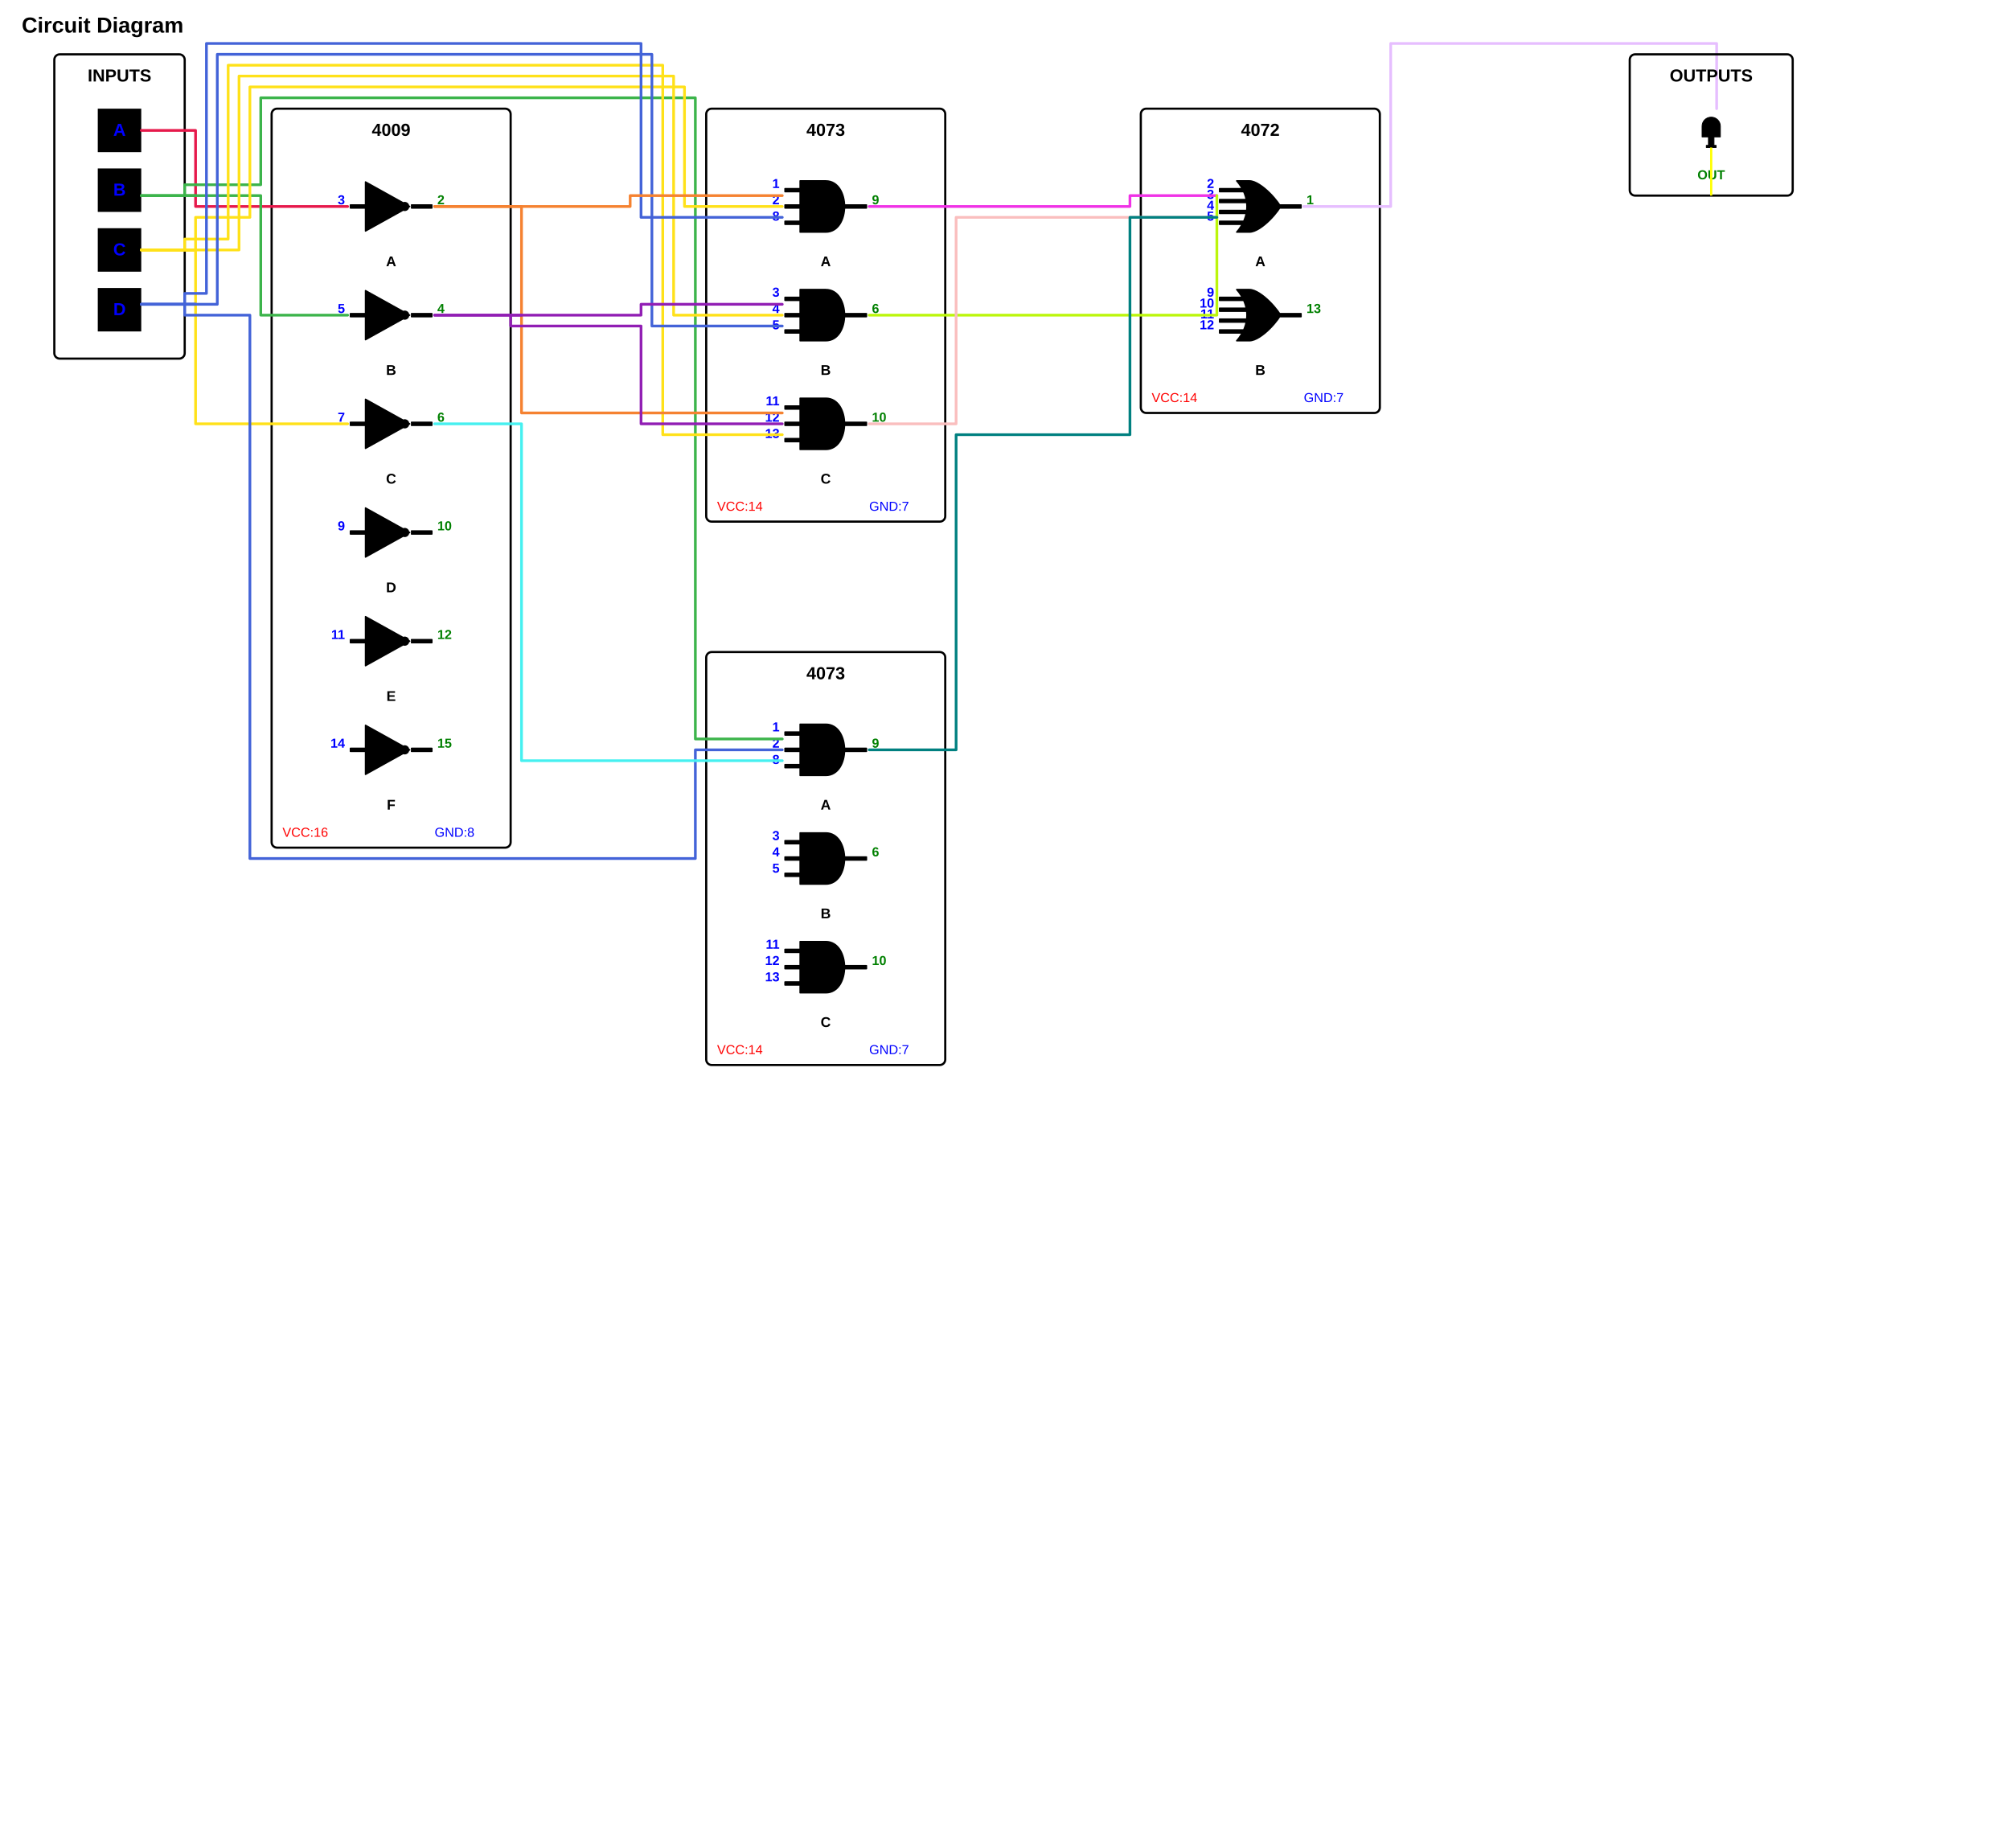
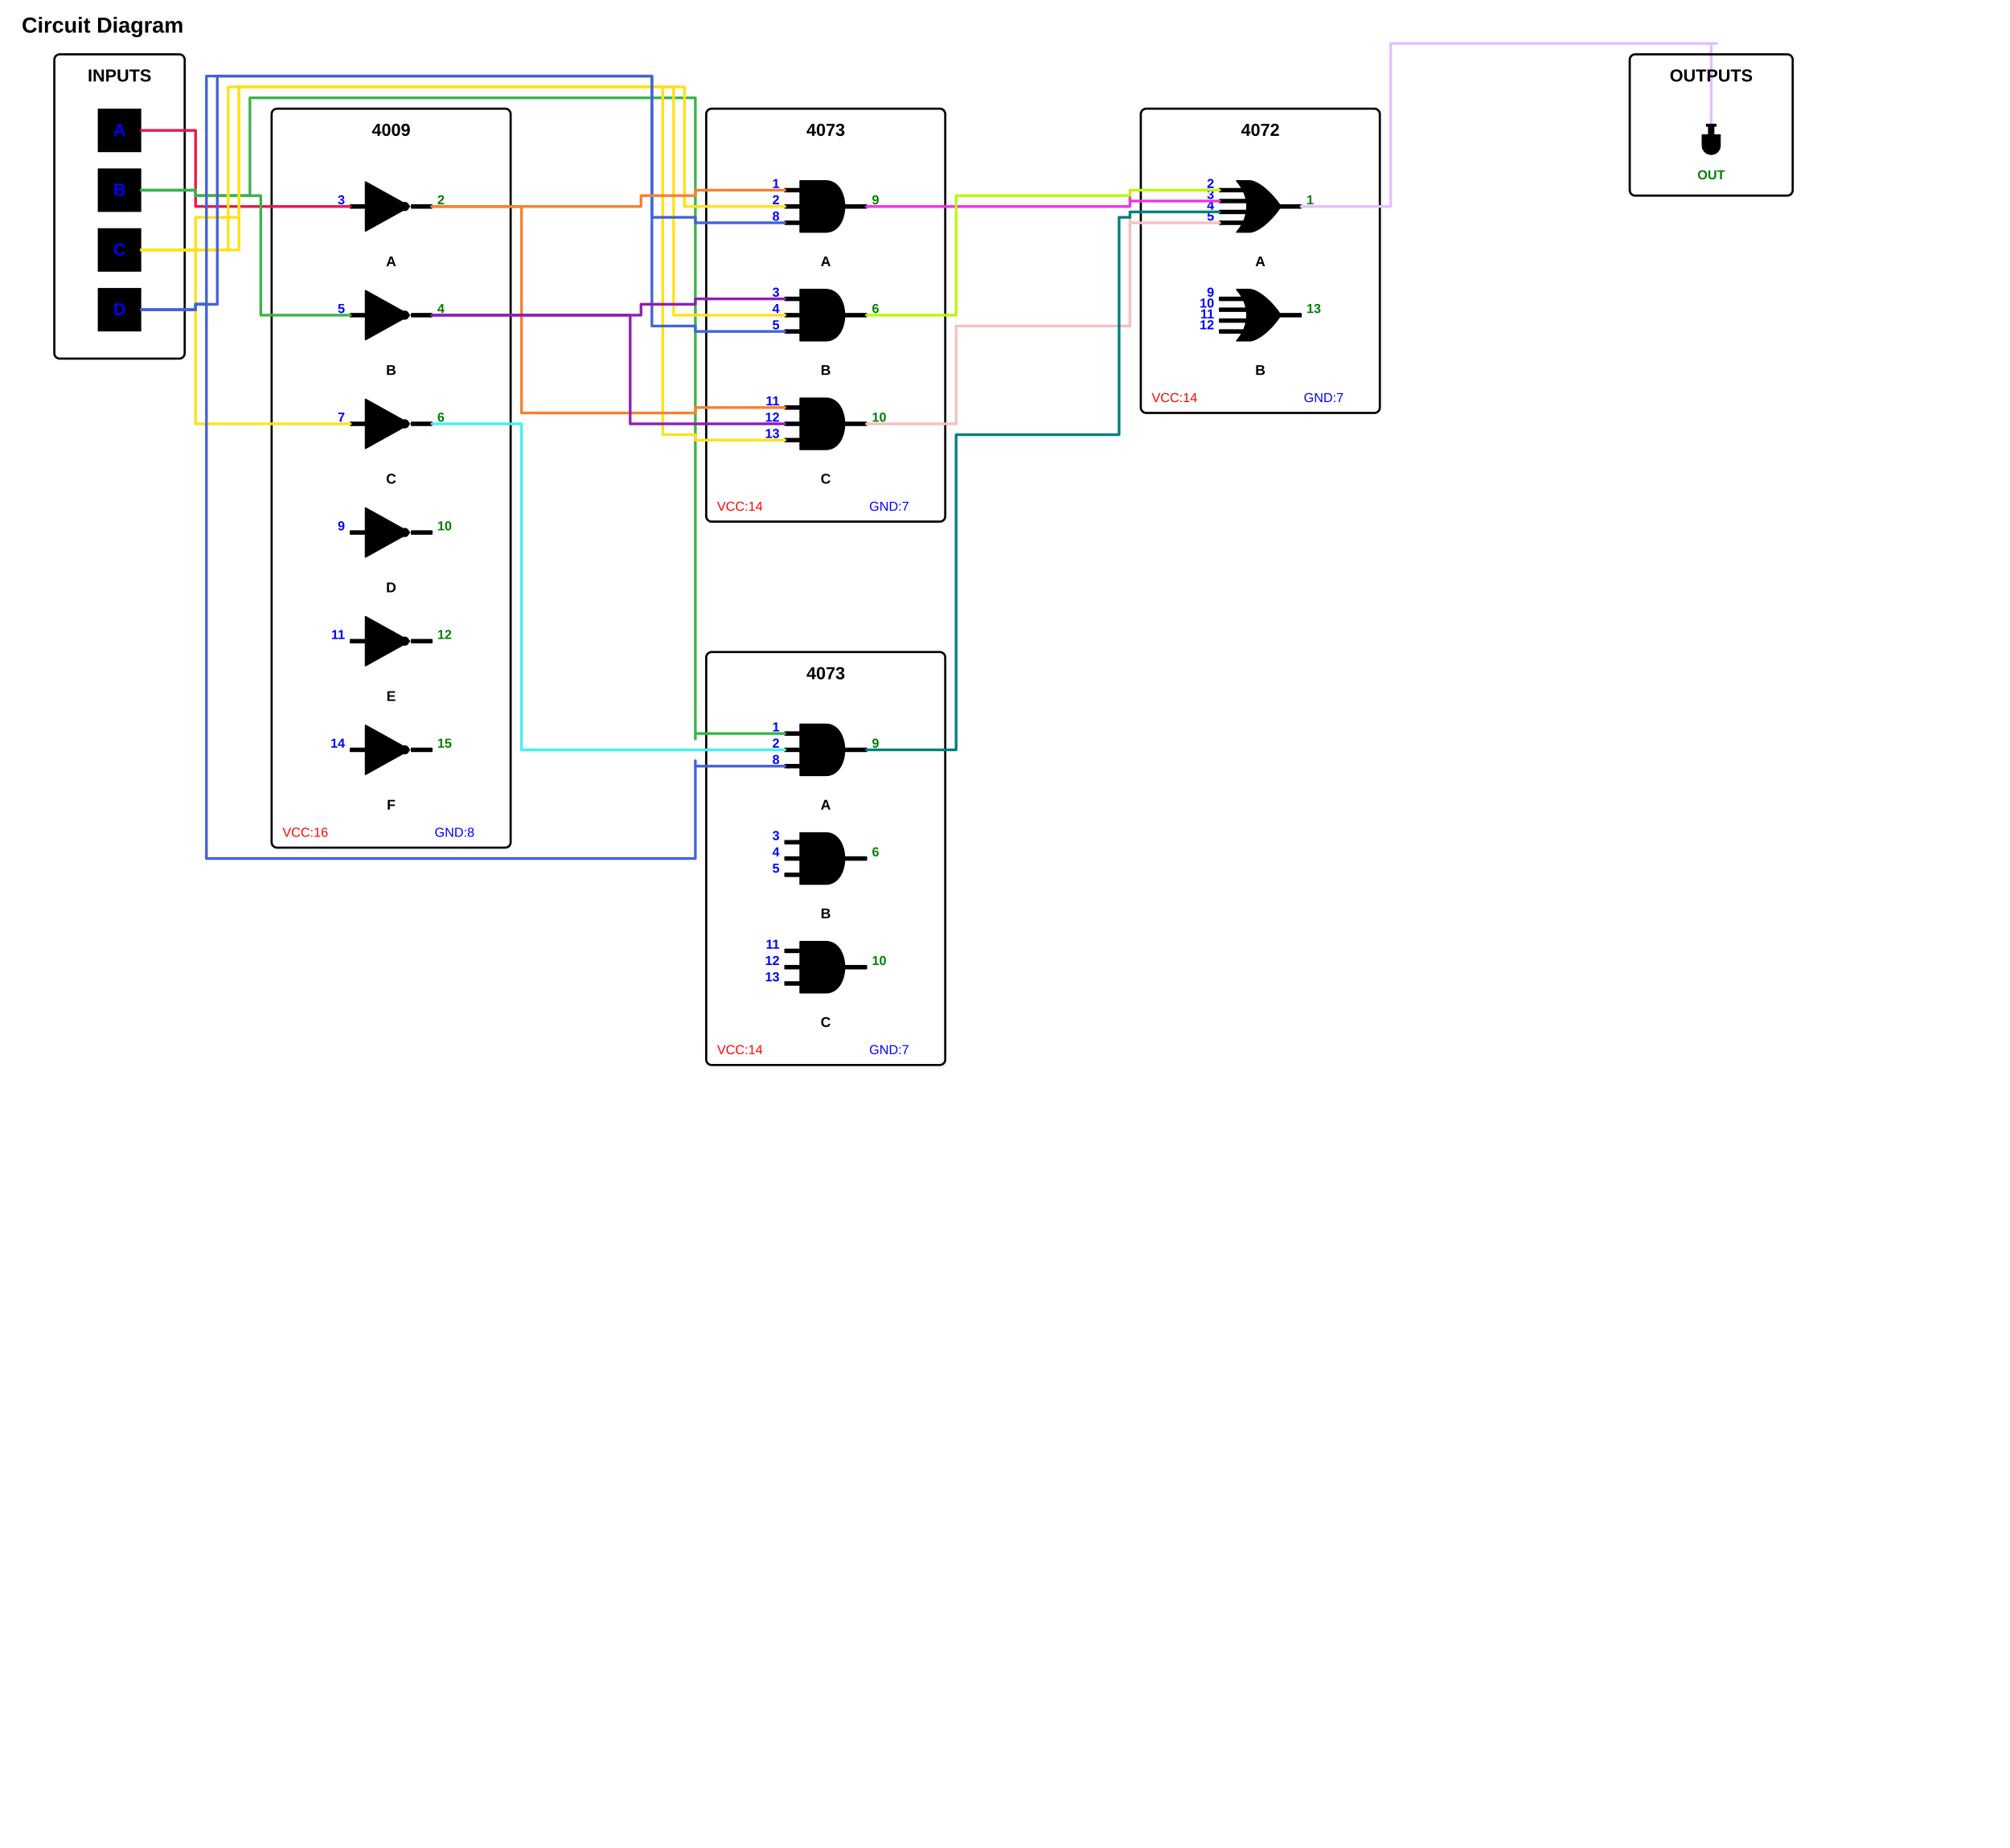
<svg xmlns="http://www.w3.org/2000/svg" width="1850" height="1700" version="1.1">
  <defs>
-     <symbol id="OR4" viewBox="0 0 512 512">
-       <path fill="#000000" stroke="#000000" stroke-width="8" stroke-linejoin="round" d="M116.6 407c40-45.9 60.4-98.4 60.4-151 0-52.6-20.4-105.1-60.4-151H192c34.1 0 81.9 34 119.3 71.4 18.7 18.6 35.1 37.9 46.6 53.3 5.8 7.6 10.4 14.4 13.4 19.4 1.4 2.5 2.5 4.7 3.2 6.1.1.4.2.5.2.8 0 .3-.1.5-.2.9-.6 1.4-1.7 3.5-3.2 6-3 5.1-7.5 11.8-13.2 19.5-11.3 15.4-27.5 34.6-46.1 53.2C274.8 373 227.1 407 192 407zM16 361v-18h202.2c-3 6.1-6.3 12.1-9.9 18zm274.5-96c.2-.3.4-.7.5-1 1.1-2.4 2-4.4 2-8 0-3.6-1-5.6-2-8-.1-.3-.3-.7-.5-1H496v18zM16 297v-18h197c3.6 5.9 6.9 11.9 9.9 18zM16 233v-18h197c3.6 5.9 6.9 11.9 9.9 18zM16 169v-18h192.3c3.6 5.9 6.9 11.9 9.9 18z" />
+     <symbol id="AND3" viewBox="0 0 512 512">
+       <path fill="#000000" stroke="#000000" stroke-width="8" stroke-linejoin="round" d="M105 105v302h151c148 0 148-302 0-302H105zm-89 46v18h150v-18H16zm268.8 96c.2 6 .2 12 0 18H496v-18H284.8zM16 247v18h150v-18H16zm0 96v18h150v-18H16z" />
    </symbol>
    <symbol id="LED" viewBox="0 0 512 512">
      <path fill="#000000" stroke="#000000" stroke-width="8" stroke-linejoin="round" d="M 256,80 C 208,80 170,118 170,166 v 100 h 172 V 166 C 342,118 304,80 256,80 Z M 230,266 v 80 h 52 v -80 z M 210,346 v 20 h 92 v -20 z" />
    </symbol>
-     <symbol id="AND3" viewBox="0 0 512 512">
-       <path fill="#000000" stroke="#000000" stroke-width="8" stroke-linejoin="round" d="M105 105v302h151c148 0 148-302 0-302H105zm-89 46v18h150v-18H16zm268.8 96c.2 6 .2 12 0 18H496v-18H284.8zM16 247v18h150v-18H16zm0 96v18h150v-18H16z" />
+     <symbol id="OR4" viewBox="0 0 512 512">
+       <path fill="#000000" stroke="#000000" stroke-width="8" stroke-linejoin="round" d="M116.6 407c40-45.9 60.4-98.4 60.4-151 0-52.6-20.4-105.1-60.4-151H192c34.1 0 81.9 34 119.3 71.4 18.7 18.6 35.1 37.9 46.6 53.3 5.8 7.6 10.4 14.4 13.4 19.4 1.4 2.5 2.5 4.7 3.2 6.1.1.4.2.5.2.8 0 .3-.1.5-.2.9-.6 1.4-1.7 3.5-3.2 6-3 5.1-7.5 11.8-13.2 19.5-11.3 15.4-27.5 34.6-46.1 53.2C274.8 373 227.1 407 192 407zM16 361v-18h202.2c-3 6.1-6.3 12.1-9.9 18zm274.5-96c.2-.3.4-.7.5-1 1.1-2.4 2-4.4 2-8 0-3.6-1-5.6-2-8-.1-.3-.3-.7-.5-1H496v18zM16 297v-18h197c3.6 5.9 6.9 11.9 9.9 18zM16 233v-18h197c3.6 5.9 6.9 11.9 9.9 18zM16 169v-18h192.3c3.6 5.9 6.9 11.9 9.9 18z" />
    </symbol>
    <symbol id="NOT1" viewBox="0 0 512 512">
      <path fill="#000000" stroke="#000000" stroke-width="8" stroke-linejoin="round" d="M 105,111.3 V 400.7 L 365.5,256 Z M 16,247 v 18 h 150 v -18 z m 320,-14 c -12.8,0 -23,10.2 -23,23 0,12.8 10.2,23 23,23 12.8,0 23,-10.2 23,-23 0,-12.8 -10.2,-23 -23,-23 z m 40,14 c 0.6,2.9 1,5.9 1,9 0,3.1 -0.4,6.1 -1,9 h 120 v -18 z" />
    </symbol>
  </defs>
  <text x="20" y="30" font-family="Arial" font-size="20" font-weight="bold" fill="black">Circuit Diagram</text>
  <rect x="50" y="50" width="120" height="280" fill="none" stroke="black" stroke-width="2" rx="5" />
  <text x="110" y="75" font-family="Arial" font-size="16" font-weight="bold" text-anchor="middle" fill="black">INPUTS</text>
  <rect x="90" y="100" width="40" height="40" fill="black" />
  <text x="110" y="125" font-family="Arial" font-size="16" font-weight="bold" text-anchor="middle" fill="blue">A</text>
  <rect x="90" y="155" width="40" height="40" fill="black" />
  <text x="110" y="180" font-family="Arial" font-size="16" font-weight="bold" text-anchor="middle" fill="blue">B</text>
  <rect x="90" y="210" width="40" height="40" fill="black" />
  <text x="110" y="235" font-family="Arial" font-size="16" font-weight="bold" text-anchor="middle" fill="blue">C</text>
  <rect x="90" y="265" width="40" height="40" fill="black" />
  <text x="110" y="290" font-family="Arial" font-size="16" font-weight="bold" text-anchor="middle" fill="blue">D</text>
  <rect x="250" y="100" width="220" height="680" fill="none" stroke="black" stroke-width="2" rx="5" />
  <text x="360" y="125" font-family="Arial" font-size="16" font-weight="bold" text-anchor="middle" fill="black">4009</text>
  <g>
    <use href="#NOT1" x="320" y="150" width="80" height="80" />
    <text x="317.5" y="188.0" font-family="Arial" font-size="12" font-weight="bold" text-anchor="end" fill="blue">3</text>
    <text x="402.5" y="188.0" font-family="Arial" font-size="12" font-weight="bold" text-anchor="start" fill="green">2</text>
    <text x="360" y="245" font-family="Arial" font-size="13" font-weight="bold" text-anchor="middle" fill="black">A</text>
  </g>
  <g>
    <use href="#NOT1" x="320" y="250" width="80" height="80" />
    <text x="317.5" y="288.0" font-family="Arial" font-size="12" font-weight="bold" text-anchor="end" fill="blue">5</text>
    <text x="402.5" y="288.0" font-family="Arial" font-size="12" font-weight="bold" text-anchor="start" fill="green">4</text>
    <text x="360" y="345" font-family="Arial" font-size="13" font-weight="bold" text-anchor="middle" fill="black">B</text>
  </g>
  <g>
    <use href="#NOT1" x="320" y="350" width="80" height="80" />
    <text x="317.5" y="388.0" font-family="Arial" font-size="12" font-weight="bold" text-anchor="end" fill="blue">7</text>
    <text x="402.5" y="388.0" font-family="Arial" font-size="12" font-weight="bold" text-anchor="start" fill="green">6</text>
    <text x="360" y="445" font-family="Arial" font-size="13" font-weight="bold" text-anchor="middle" fill="black">C</text>
  </g>
  <g>
    <use href="#NOT1" x="320" y="450" width="80" height="80" />
    <text x="317.5" y="488.0" font-family="Arial" font-size="12" font-weight="bold" text-anchor="end" fill="blue">9</text>
    <text x="402.5" y="488.0" font-family="Arial" font-size="12" font-weight="bold" text-anchor="start" fill="green">10</text>
    <text x="360" y="545" font-family="Arial" font-size="13" font-weight="bold" text-anchor="middle" fill="black">D</text>
  </g>
  <g>
    <use href="#NOT1" x="320" y="550" width="80" height="80" />
    <text x="317.5" y="588.0" font-family="Arial" font-size="12" font-weight="bold" text-anchor="end" fill="blue">11</text>
    <text x="402.5" y="588.0" font-family="Arial" font-size="12" font-weight="bold" text-anchor="start" fill="green">12</text>
    <text x="360" y="645" font-family="Arial" font-size="13" font-weight="bold" text-anchor="middle" fill="black">E</text>
  </g>
  <g>
    <use href="#NOT1" x="320" y="650" width="80" height="80" />
    <text x="317.5" y="688.0" font-family="Arial" font-size="12" font-weight="bold" text-anchor="end" fill="blue">14</text>
    <text x="402.5" y="688.0" font-family="Arial" font-size="12" font-weight="bold" text-anchor="start" fill="green">15</text>
    <text x="360" y="745" font-family="Arial" font-size="13" font-weight="bold" text-anchor="middle" fill="black">F</text>
  </g>
  <text x="260" y="770" font-family="Arial" font-size="12" fill="red">VCC:16</text>
  <text x="400" y="770" font-family="Arial" font-size="12" fill="blue">GND:8</text>
  <rect x="650" y="100" width="220" height="380" fill="none" stroke="black" stroke-width="2" rx="5" />
  <text x="760" y="125" font-family="Arial" font-size="16" font-weight="bold" text-anchor="middle" fill="black">4073</text>
  <g>
    <use href="#AND3" x="720" y="150" width="80" height="80" />
    <text x="717.5" y="173.0" font-family="Arial" font-size="12" font-weight="bold" text-anchor="end" fill="blue">1</text>
    <text x="717.5" y="188.0" font-family="Arial" font-size="12" font-weight="bold" text-anchor="end" fill="blue">2</text>
    <text x="717.5" y="203.0" font-family="Arial" font-size="12" font-weight="bold" text-anchor="end" fill="blue">8</text>
    <text x="802.5" y="188.0" font-family="Arial" font-size="12" font-weight="bold" text-anchor="start" fill="green">9</text>
    <text x="760" y="245" font-family="Arial" font-size="13" font-weight="bold" text-anchor="middle" fill="black">A</text>
  </g>
  <g>
    <use href="#AND3" x="720" y="250" width="80" height="80" />
    <text x="717.5" y="273.0" font-family="Arial" font-size="12" font-weight="bold" text-anchor="end" fill="blue">3</text>
    <text x="717.5" y="288.0" font-family="Arial" font-size="12" font-weight="bold" text-anchor="end" fill="blue">4</text>
    <text x="717.5" y="303.0" font-family="Arial" font-size="12" font-weight="bold" text-anchor="end" fill="blue">5</text>
    <text x="802.5" y="288.0" font-family="Arial" font-size="12" font-weight="bold" text-anchor="start" fill="green">6</text>
    <text x="760" y="345" font-family="Arial" font-size="13" font-weight="bold" text-anchor="middle" fill="black">B</text>
  </g>
  <g>
    <use href="#AND3" x="720" y="350" width="80" height="80" />
    <text x="717.5" y="373.0" font-family="Arial" font-size="12" font-weight="bold" text-anchor="end" fill="blue">11</text>
    <text x="717.5" y="388.0" font-family="Arial" font-size="12" font-weight="bold" text-anchor="end" fill="blue">12</text>
    <text x="717.5" y="403.0" font-family="Arial" font-size="12" font-weight="bold" text-anchor="end" fill="blue">13</text>
    <text x="802.5" y="388.0" font-family="Arial" font-size="12" font-weight="bold" text-anchor="start" fill="green">10</text>
    <text x="760" y="445" font-family="Arial" font-size="13" font-weight="bold" text-anchor="middle" fill="black">C</text>
  </g>
  <text x="660" y="470" font-family="Arial" font-size="12" fill="red">VCC:14</text>
  <text x="800" y="470" font-family="Arial" font-size="12" fill="blue">GND:7</text>
  <rect x="650" y="600" width="220" height="380" fill="none" stroke="black" stroke-width="2" rx="5" />
  <text x="760" y="625" font-family="Arial" font-size="16" font-weight="bold" text-anchor="middle" fill="black">4073</text>
  <g>
    <use href="#AND3" x="720" y="650" width="80" height="80" />
    <text x="717.5" y="673.0" font-family="Arial" font-size="12" font-weight="bold" text-anchor="end" fill="blue">1</text>
    <text x="717.5" y="688.0" font-family="Arial" font-size="12" font-weight="bold" text-anchor="end" fill="blue">2</text>
    <text x="717.5" y="703.0" font-family="Arial" font-size="12" font-weight="bold" text-anchor="end" fill="blue">8</text>
    <text x="802.5" y="688.0" font-family="Arial" font-size="12" font-weight="bold" text-anchor="start" fill="green">9</text>
    <text x="760" y="745" font-family="Arial" font-size="13" font-weight="bold" text-anchor="middle" fill="black">A</text>
  </g>
  <g>
    <use href="#AND3" x="720" y="750" width="80" height="80" />
    <text x="717.5" y="773.0" font-family="Arial" font-size="12" font-weight="bold" text-anchor="end" fill="blue">3</text>
    <text x="717.5" y="788.0" font-family="Arial" font-size="12" font-weight="bold" text-anchor="end" fill="blue">4</text>
    <text x="717.5" y="803.0" font-family="Arial" font-size="12" font-weight="bold" text-anchor="end" fill="blue">5</text>
    <text x="802.5" y="788.0" font-family="Arial" font-size="12" font-weight="bold" text-anchor="start" fill="green">6</text>
    <text x="760" y="845" font-family="Arial" font-size="13" font-weight="bold" text-anchor="middle" fill="black">B</text>
  </g>
  <g>
    <use href="#AND3" x="720" y="850" width="80" height="80" />
    <text x="717.5" y="873.0" font-family="Arial" font-size="12" font-weight="bold" text-anchor="end" fill="blue">11</text>
    <text x="717.5" y="888.0" font-family="Arial" font-size="12" font-weight="bold" text-anchor="end" fill="blue">12</text>
    <text x="717.5" y="903.0" font-family="Arial" font-size="12" font-weight="bold" text-anchor="end" fill="blue">13</text>
    <text x="802.5" y="888.0" font-family="Arial" font-size="12" font-weight="bold" text-anchor="start" fill="green">10</text>
    <text x="760" y="945" font-family="Arial" font-size="13" font-weight="bold" text-anchor="middle" fill="black">C</text>
  </g>
  <text x="660" y="970" font-family="Arial" font-size="12" fill="red">VCC:14</text>
  <text x="800" y="970" font-family="Arial" font-size="12" fill="blue">GND:7</text>
  <rect x="1050" y="100" width="220" height="280" fill="none" stroke="black" stroke-width="2" rx="5" />
  <text x="1160" y="125" font-family="Arial" font-size="16" font-weight="bold" text-anchor="middle" fill="black">4072</text>
  <g>
    <use href="#OR4" x="1120" y="150" width="80" height="80" />
    <text x="1117.5" y="173.0" font-family="Arial" font-size="12" font-weight="bold" text-anchor="end" fill="blue">2</text>
    <text x="1117.5" y="183.0" font-family="Arial" font-size="12" font-weight="bold" text-anchor="end" fill="blue">3</text>
    <text x="1117.5" y="193.0" font-family="Arial" font-size="12" font-weight="bold" text-anchor="end" fill="blue">4</text>
    <text x="1117.5" y="203.0" font-family="Arial" font-size="12" font-weight="bold" text-anchor="end" fill="blue">5</text>
    <text x="1202.5" y="188.0" font-family="Arial" font-size="12" font-weight="bold" text-anchor="start" fill="green">1</text>
    <text x="1160" y="245" font-family="Arial" font-size="13" font-weight="bold" text-anchor="middle" fill="black">A</text>
  </g>
  <g>
    <use href="#OR4" x="1120" y="250" width="80" height="80" />
    <text x="1117.5" y="273.0" font-family="Arial" font-size="12" font-weight="bold" text-anchor="end" fill="blue">9</text>
    <text x="1117.5" y="283.0" font-family="Arial" font-size="12" font-weight="bold" text-anchor="end" fill="blue">10</text>
    <text x="1117.5" y="293.0" font-family="Arial" font-size="12" font-weight="bold" text-anchor="end" fill="blue">11</text>
    <text x="1117.5" y="303.0" font-family="Arial" font-size="12" font-weight="bold" text-anchor="end" fill="blue">12</text>
    <text x="1202.5" y="288.0" font-family="Arial" font-size="12" font-weight="bold" text-anchor="start" fill="green">13</text>
    <text x="1160" y="345" font-family="Arial" font-size="13" font-weight="bold" text-anchor="middle" fill="black">B</text>
  </g>
  <text x="1060" y="370" font-family="Arial" font-size="12" fill="red">VCC:14</text>
  <text x="1200" y="370" font-family="Arial" font-size="12" fill="blue">GND:7</text>
-   <path id="wire-0" d="M 130 120 L 180 120 L 180 190 L 320 190" stroke="#e6194b" fill="none" stroke-width="2.5" stroke-linecap="round" stroke-linejoin="round" />
-   <path id="wire-1" d="M 130 180 L 240 180 L 240 290 L 320 290" stroke="#3cb44b" fill="none" stroke-width="2.5" stroke-linecap="round" stroke-linejoin="round" />
-   <path id="wire-2" d="M 130 180 L 180 180 L 170 180 L 170 170 L 240 170 L 240 90 L 640 90 L 640 680 L 720 680" stroke="#3cb44b" fill="none" stroke-width="2.5" stroke-linecap="round" stroke-linejoin="round" />
-   <path id="wire-3" d="M 130 230 L 180 230 L 180 390 L 320 390" stroke="#ffe119" fill="none" stroke-width="2.5" stroke-linecap="round" stroke-linejoin="round" />
-   <path id="wire-4" d="M 130 230 L 180 230 L 180 200 L 230 200 L 230 80 L 630 80 L 630 190 L 720 190" stroke="#ffe119" fill="none" stroke-width="2.5" stroke-linecap="round" stroke-linejoin="round" />
-   <path id="wire-5" d="M 130 230 L 220 230 L 220 70 L 620 70 L 620 290 L 720 290" stroke="#ffe119" fill="none" stroke-width="2.5" stroke-linecap="round" stroke-linejoin="round" />
-   <path id="wire-6" d="M 130 230 L 180 230 L 170 230 L 170 220 L 210 220 L 210 60 L 610 60 L 610 400 L 720 400" stroke="#ffe119" fill="none" stroke-width="2.5" stroke-linecap="round" stroke-linejoin="round" />
-   <path id="wire-7" d="M 130 280 L 200 280 L 200 50 L 600 50 L 600 300 L 720 300" stroke="#4363d8" fill="none" stroke-width="2.5" stroke-linecap="round" stroke-linejoin="round" />
-   <path id="wire-8" d="M 130 280 L 180 280 L 170 280 L 170 270 L 190 270 L 190 40 L 590 40 L 590 200 L 720 200" stroke="#4363d8" fill="none" stroke-width="2.5" stroke-linecap="round" stroke-linejoin="round" />
-   <path id="wire-9" d="M 130 280 L 180 280 L 170 280 L 170 290 L 230 290 L 230 790 L 640 790 L 640 690 L 720 690" stroke="#4363d8" fill="none" stroke-width="2.5" stroke-linecap="round" stroke-linejoin="round" />
-   <path id="wire-10" d="M 400 190 L 580 190 L 580 180 L 720 180" stroke="#f58231" fill="none" stroke-width="2.5" stroke-linecap="round" stroke-linejoin="round" />
-   <path id="wire-11" d="M 400 190 L 480 190 L 480 380 L 720 380" stroke="#f58231" fill="none" stroke-width="2.5" stroke-linecap="round" stroke-linejoin="round" />
-   <path id="wire-12" d="M 400 290 L 590 290 L 590 280 L 720 280" stroke="#911eb4" fill="none" stroke-width="2.5" stroke-linecap="round" stroke-linejoin="round" />
-   <path id="wire-13" d="M 400 290 L 480 290 L 470 290 L 470 300 L 590 300 L 590 390 L 720 390" stroke="#911eb4" fill="none" stroke-width="2.5" stroke-linecap="round" stroke-linejoin="round" />
-   <path id="wire-14" d="M 400 390 L 480 390 L 480 700 L 720 700" stroke="#46f0f0" fill="none" stroke-width="2.5" stroke-linecap="round" stroke-linejoin="round" />
-   <path id="wire-15" d="M 800 190 L 1040 190 L 1040 180 L 1120 180" stroke="#f032e6" fill="none" stroke-width="2.5" stroke-linecap="round" stroke-linejoin="round" />
-   <path id="wire-16" d="M 800 290 L 1120 290 L 1120 180" stroke="#bcf60c" fill="none" stroke-width="2.5" stroke-linecap="round" stroke-linejoin="round" />
-   <path id="wire-17" d="M 800 390 L 880 390 L 880 200 L 1120 200" stroke="#fabebe" fill="none" stroke-width="2.5" stroke-linecap="round" stroke-linejoin="round" />
-   <path id="wire-18" d="M 800 690 L 880 690 L 880 400 L 1040 400 L 1040 200 L 1120 200" stroke="#008080" fill="none" stroke-width="2.5" stroke-linecap="round" stroke-linejoin="round" />
-   <path id="wire-19" d="M 1200 190 L 1280 190 L 1280 40 L 1580 40 L 1580 100" stroke="#e6beff" fill="none" stroke-width="2.5" stroke-linecap="round" stroke-linejoin="round" />
+   <path id="wire-0" d="M 130 120 L 180 120 L 180 190 L 322.5 190.0" stroke="#e6194b" fill="none" stroke-width="2.5" stroke-linecap="round" stroke-linejoin="round" />
+   <path id="wire-1" d="M 130 175 L 180 175 L 180 180 L 240 180 L 240 290 L 322.5 290.0" stroke="#3cb44b" fill="none" stroke-width="2.5" stroke-linecap="round" stroke-linejoin="round" />
+   <path id="wire-2" d="M 130 175 L 180 175 L 180 180 L 230 180 L 230 90 L 640 90 L 640 680 L 640 675.0 L 722.5 675.0" stroke="#3cb44b" fill="none" stroke-width="2.5" stroke-linecap="round" stroke-linejoin="round" />
+   <path id="wire-3" d="M 130 230 L 180 230 L 180 390 L 322.5 390.0" stroke="#ffe119" fill="none" stroke-width="2.5" stroke-linecap="round" stroke-linejoin="round" />
+   <path id="wire-4" d="M 130 230 L 180 230 L 180 200 L 220 200 L 220 80 L 630 80 L 630 190 L 722.5 190.0" stroke="#ffe119" fill="none" stroke-width="2.5" stroke-linecap="round" stroke-linejoin="round" />
+   <path id="wire-5" d="M 130 230 L 220 230 L 220 80 L 620 80 L 620 290 L 722.5 290.0" stroke="#ffe119" fill="none" stroke-width="2.5" stroke-linecap="round" stroke-linejoin="round" />
+   <path id="wire-6" d="M 130 230 L 210 230 L 210 80 L 610 80 L 610 400 L 640 400 L 640 405.0 L 722.5 405.0" stroke="#ffe119" fill="none" stroke-width="2.5" stroke-linecap="round" stroke-linejoin="round" />
+   <path id="wire-7" d="M 130 285 L 180 285 L 180 280 L 200 280 L 200 70 L 600 70 L 600 300 L 640 300 L 640 305.0 L 722.5 305.0" stroke="#4363d8" fill="none" stroke-width="2.5" stroke-linecap="round" stroke-linejoin="round" />
+   <path id="wire-8" d="M 130 285 L 180 285 L 180 280 L 190 280 L 190 70 L 600 70 L 600 200 L 640 200 L 640 205.0 L 722.5 205.0" stroke="#4363d8" fill="none" stroke-width="2.5" stroke-linecap="round" stroke-linejoin="round" />
+   <path id="wire-9" d="M 130 285 L 180 285 L 180 280 L 190 280 L 190 790 L 640 790 L 640 700 L 640 705.0 L 722.5 705.0" stroke="#4363d8" fill="none" stroke-width="2.5" stroke-linecap="round" stroke-linejoin="round" />
+   <path id="wire-10" d="M 397.5 190.0 L 590 190 L 590 180 L 640 180 L 640 175.0 L 722.5 175.0" stroke="#f58231" fill="none" stroke-width="2.5" stroke-linecap="round" stroke-linejoin="round" />
+   <path id="wire-11" d="M 397.5 190.0 L 480 190.0 L 480 380 L 640 380 L 640 375.0 L 722.5 375.0" stroke="#f58231" fill="none" stroke-width="2.5" stroke-linecap="round" stroke-linejoin="round" />
+   <path id="wire-12" d="M 397.5 290.0 L 590 290 L 590 280 L 640 280 L 640 275.0 L 722.5 275.0" stroke="#911eb4" fill="none" stroke-width="2.5" stroke-linecap="round" stroke-linejoin="round" />
+   <path id="wire-13" d="M 397.5 290.0 L 580 290 L 580 390 L 722.5 390.0" stroke="#911eb4" fill="none" stroke-width="2.5" stroke-linecap="round" stroke-linejoin="round" />
+   <path id="wire-14" d="M 397.5 390.0 L 480 390.0 L 480 690 L 722.5 690.0" stroke="#46f0f0" fill="none" stroke-width="2.5" stroke-linecap="round" stroke-linejoin="round" />
+   <path id="wire-15" d="M 797.5 190.0 L 1040 190 L 1040 180 L 1040 185.0 L 1122.5 185.0" stroke="#f032e6" fill="none" stroke-width="2.5" stroke-linecap="round" stroke-linejoin="round" />
+   <path id="wire-16" d="M 797.5 290.0 L 880 290.0 L 880 180 L 1040 180 L 1040 175.0 L 1122.5 175.0" stroke="#bcf60c" fill="none" stroke-width="2.5" stroke-linecap="round" stroke-linejoin="round" />
+   <path id="wire-17" d="M 797.5 390.0 L 880 390.0 L 880 300 L 1040 300 L 1040 200 L 1040 205.0 L 1122.5 205.0" stroke="#fabebe" fill="none" stroke-width="2.5" stroke-linecap="round" stroke-linejoin="round" />
+   <path id="wire-18" d="M 797.5 690.0 L 880 690.0 L 880 400 L 1030 400 L 1030 200 L 1040 200 L 1040 195.0 L 1122.5 195.0" stroke="#008080" fill="none" stroke-width="2.5" stroke-linecap="round" stroke-linejoin="round" />
+   <path id="wire-19" d="M 1197.5 190.0 L 1280 190.0 L 1280 40 L 1580 40 L 1575 40 L 1575 114.258" stroke="#e6beff" fill="none" stroke-width="2.5" stroke-linecap="round" stroke-linejoin="round" />
  <rect x="1500" y="50" width="150" height="130" fill="none" stroke="black" stroke-width="2" rx="5" />
  <text x="1575" y="75" font-family="Arial" font-size="16" font-weight="bold" text-anchor="middle" fill="black">OUTPUTS</text>
-   <use href="#LED" x="1550" y="100" width="50" height="50" />
+   <use href="#LED" x="1550" y="100" width="50" height="50" transform="rotate(180, 1575, 125)" />
  <text x="1575" y="165" font-family="Arial" font-size="12" font-weight="bold" text-anchor="middle" fill="green">OUT</text>
-   <line x1="1575" y1="135.742" x2="1575" y2="180" stroke="yellow" stroke-width="2" />
</svg>
